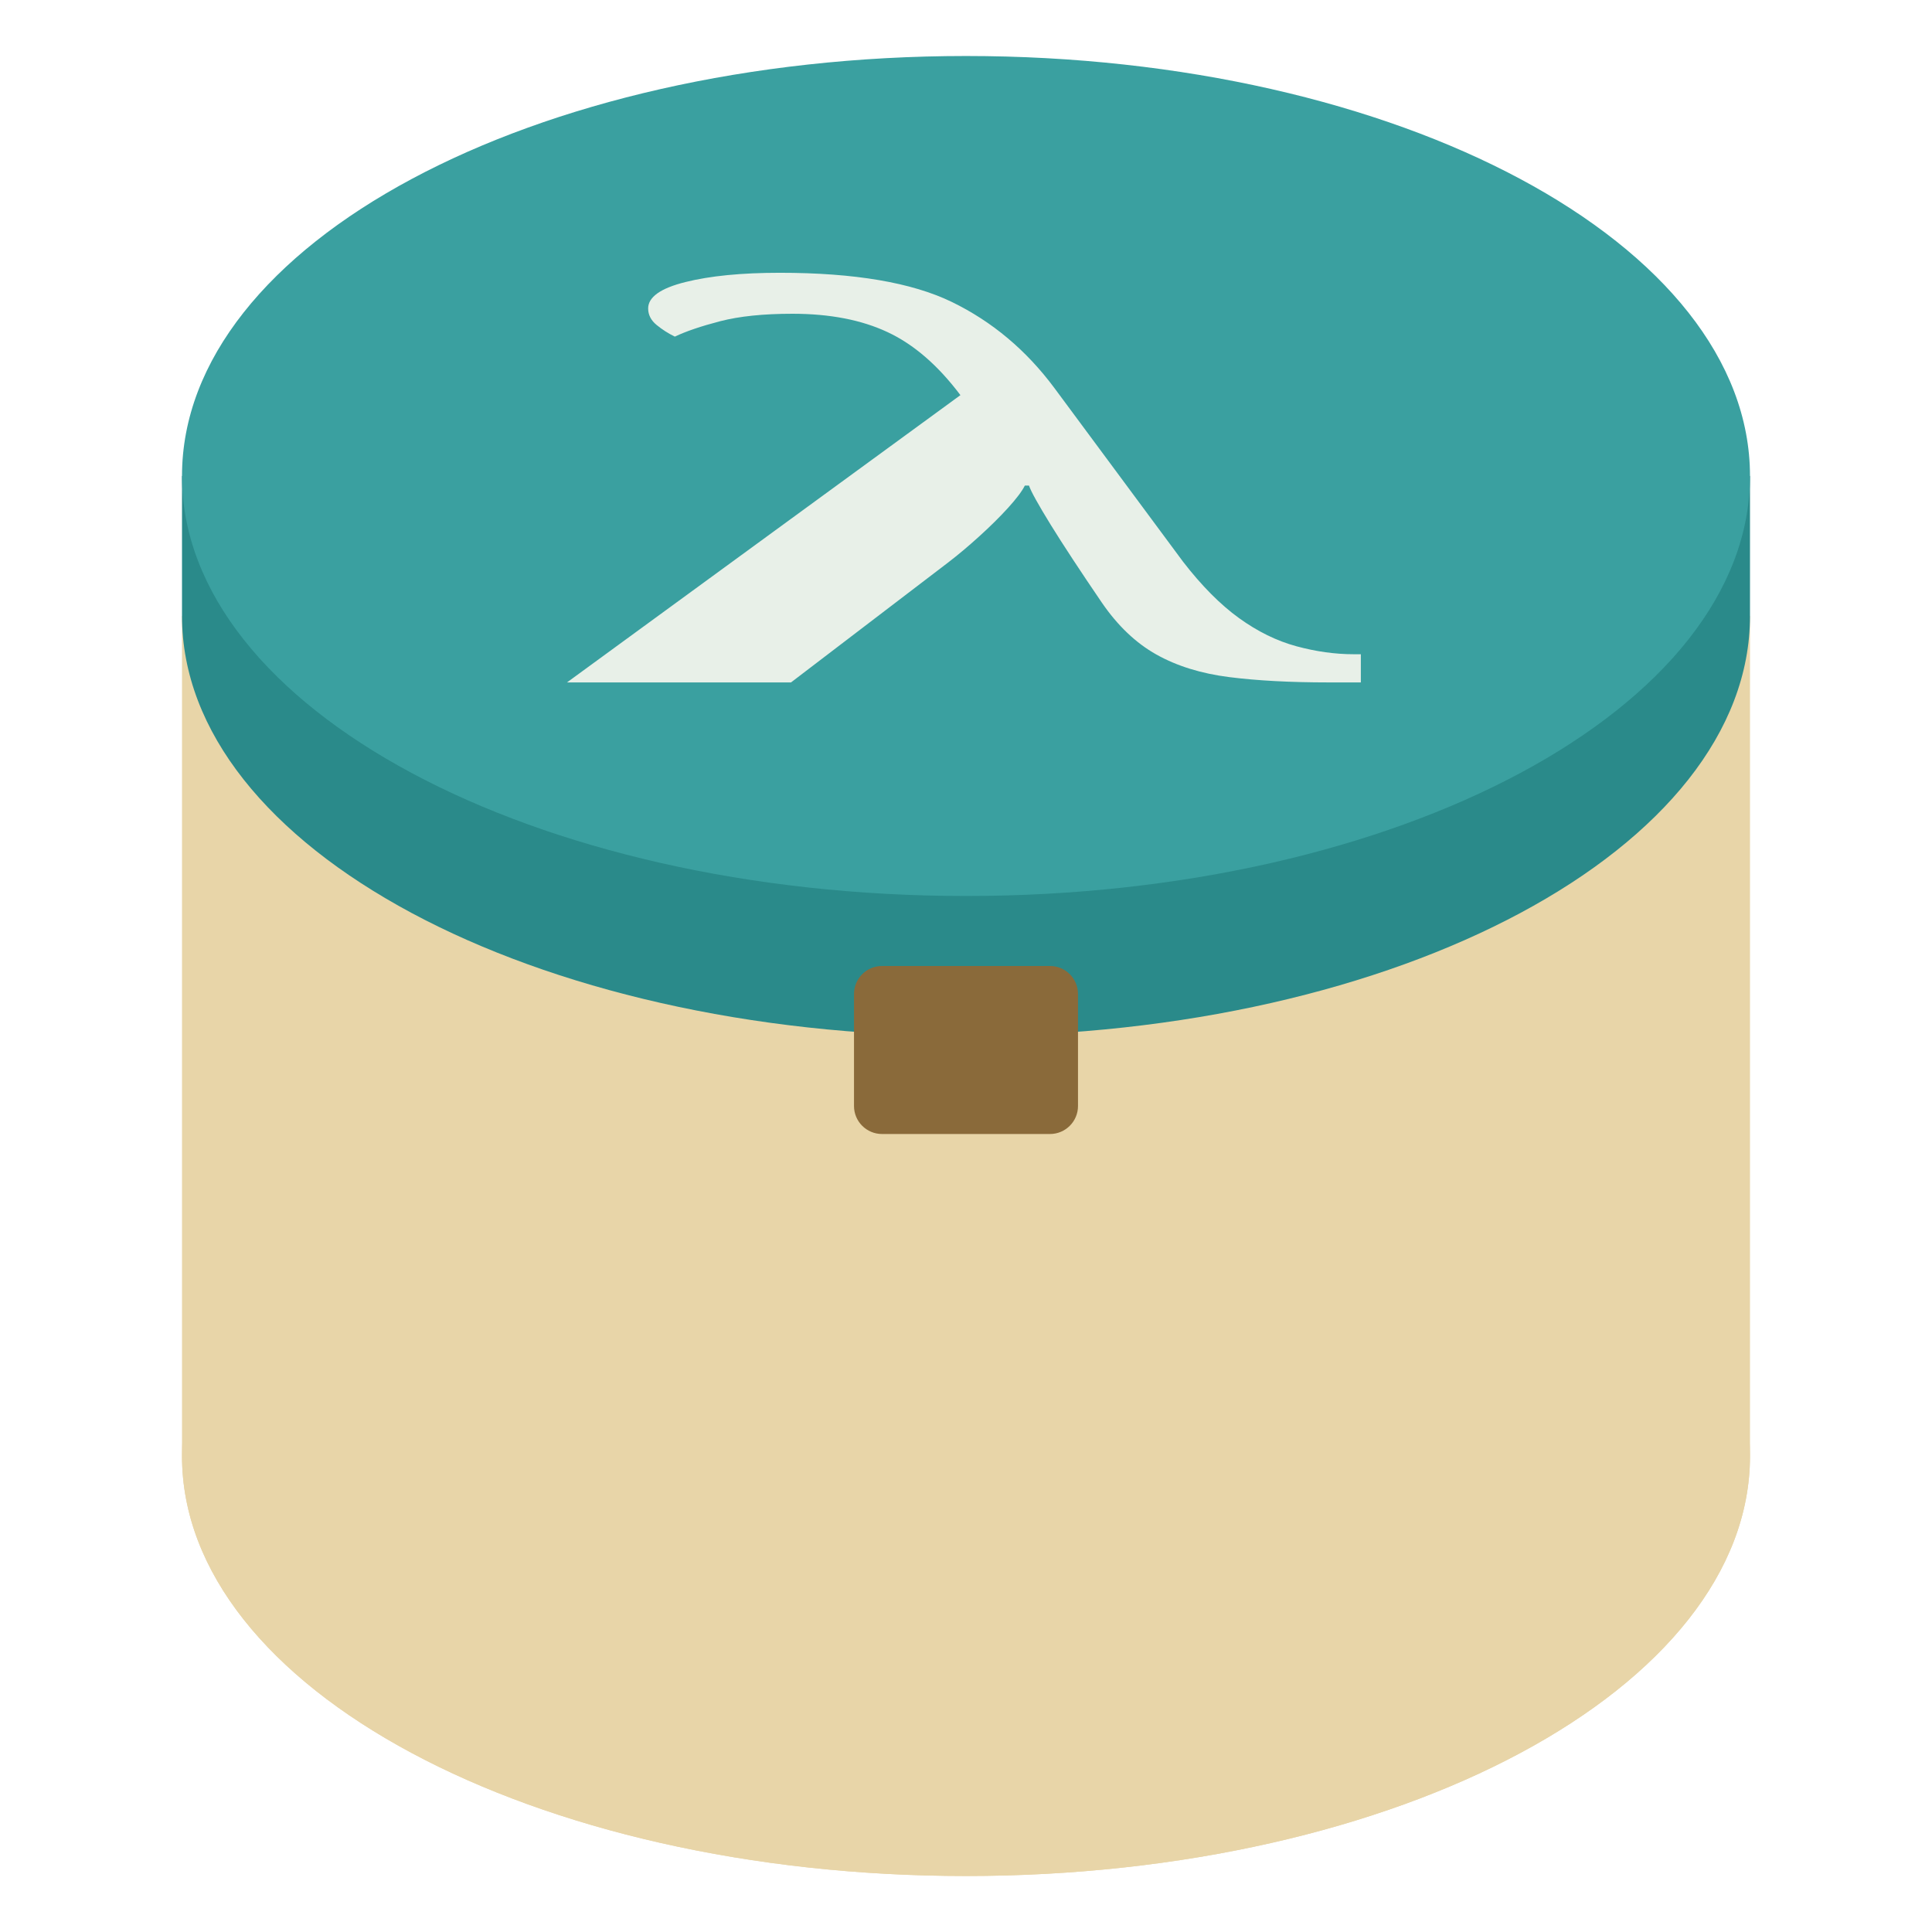
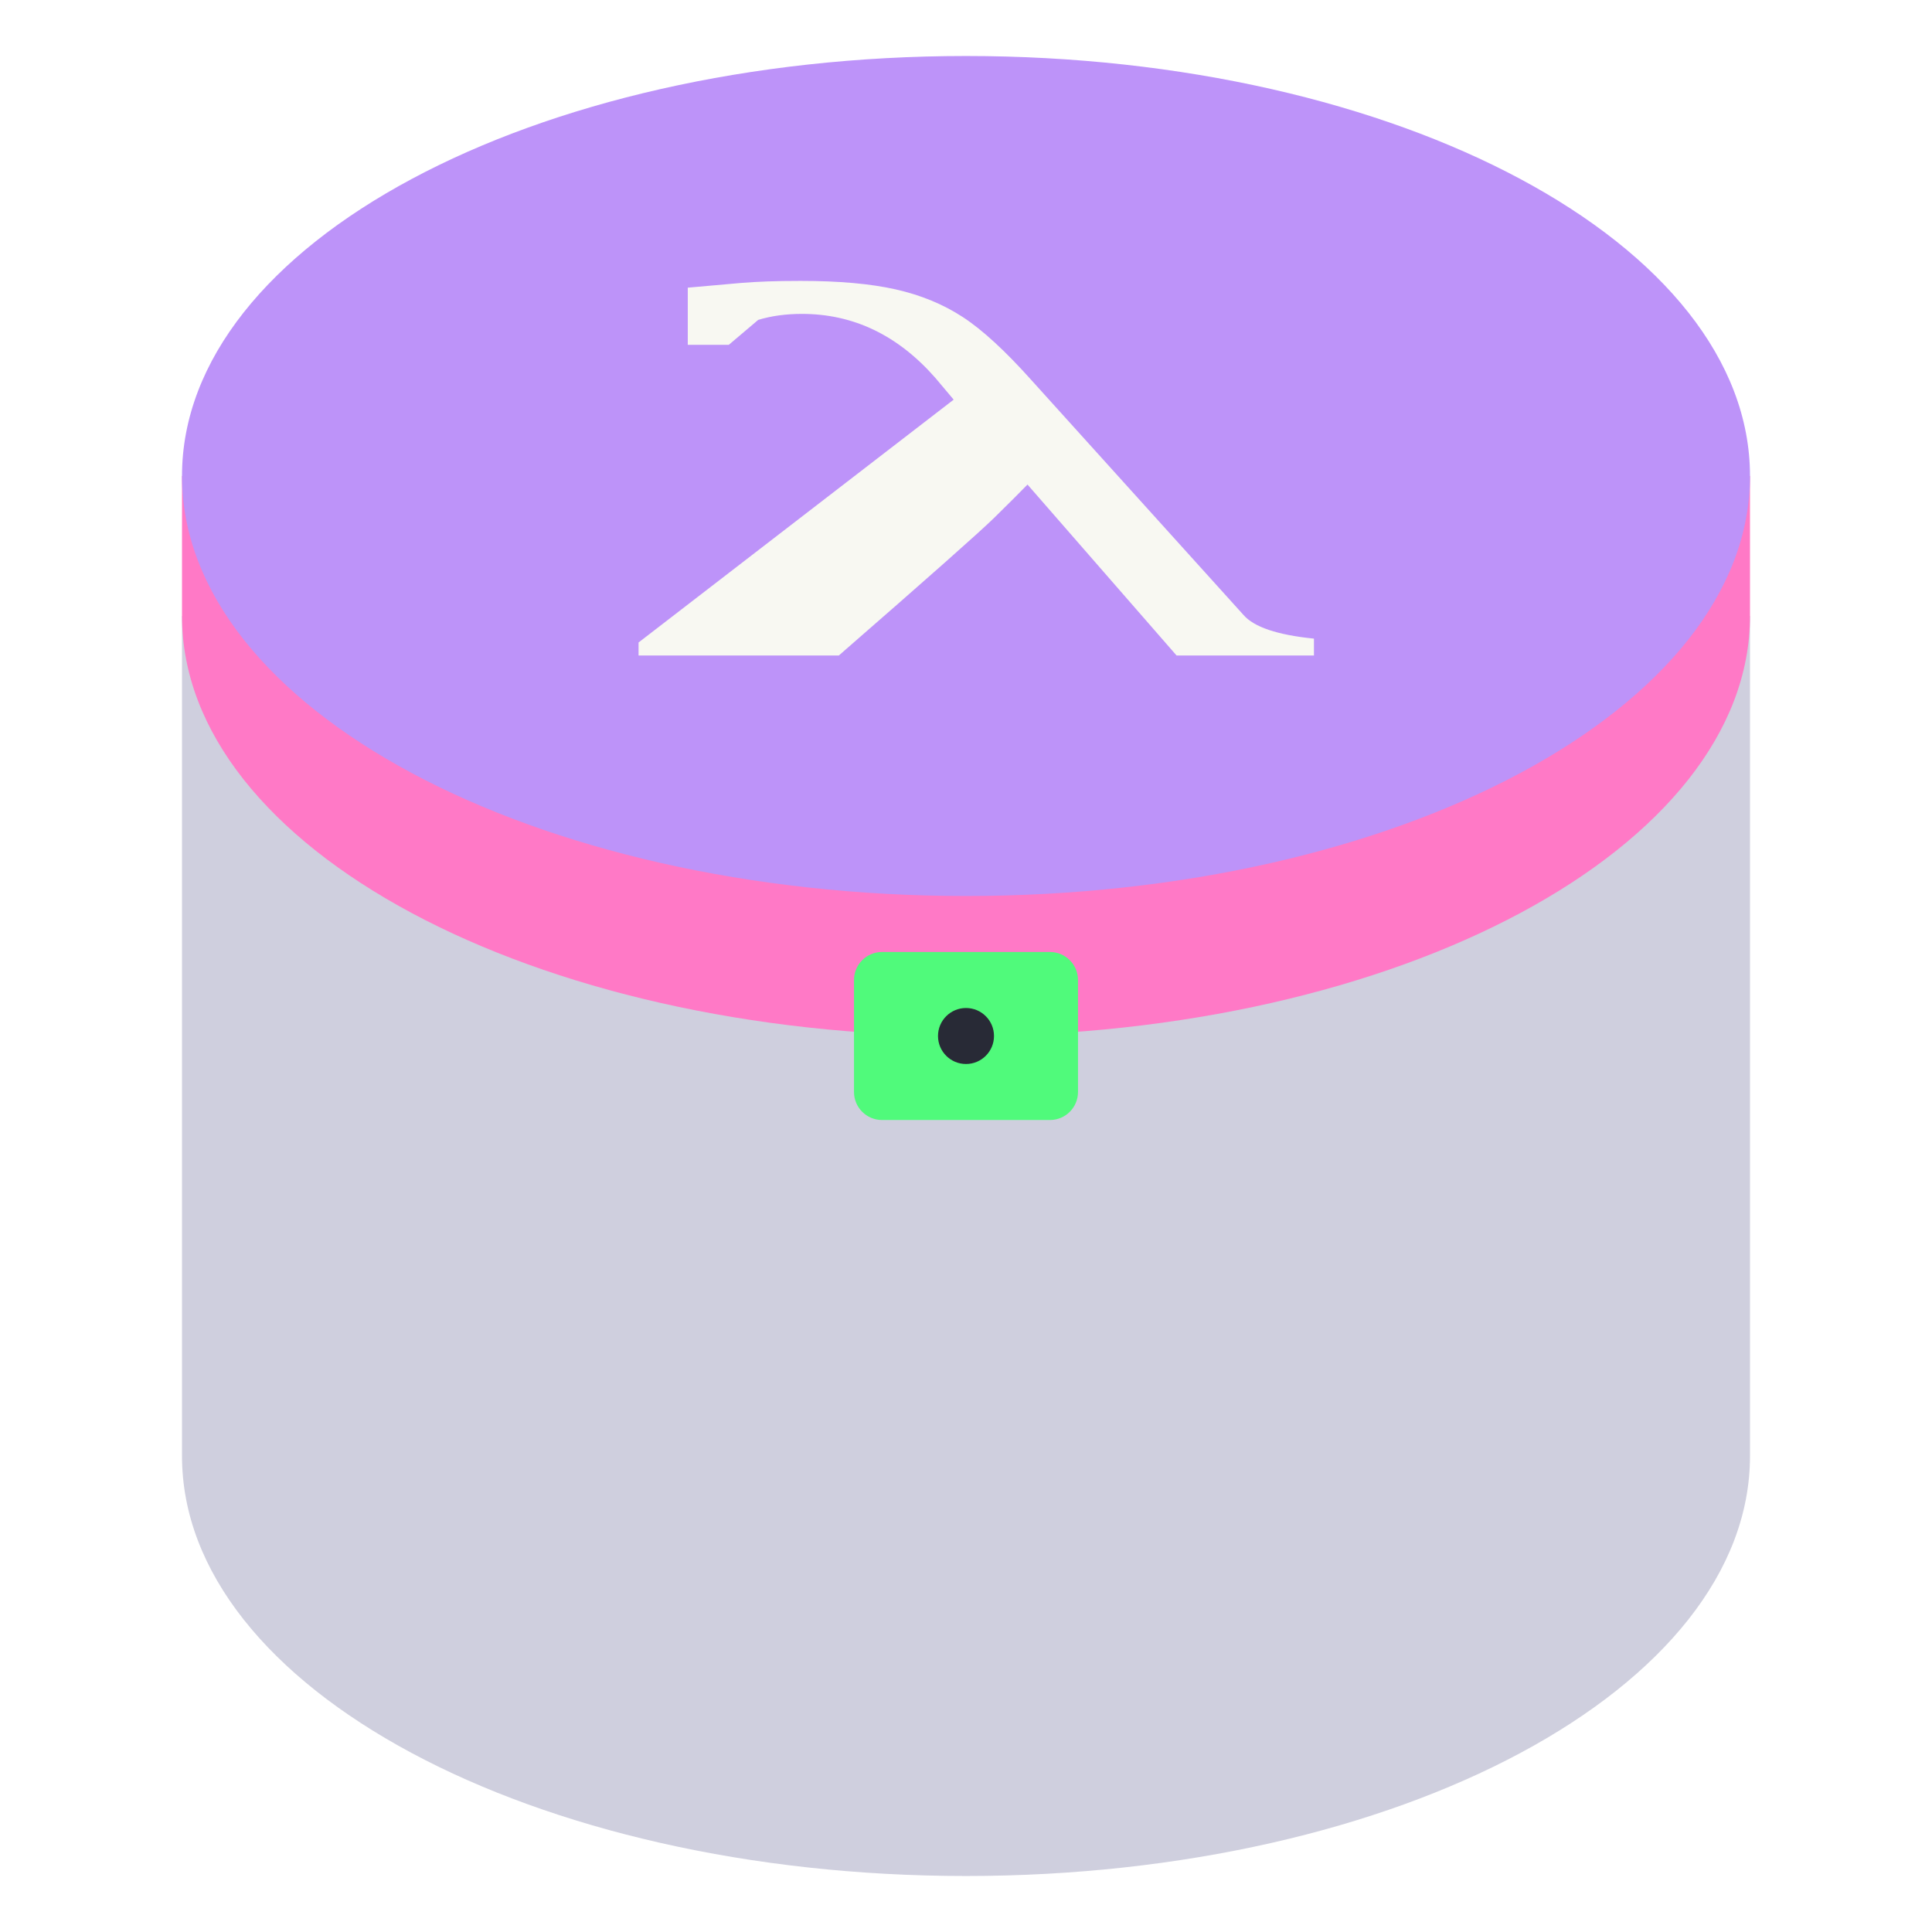
<svg xmlns="http://www.w3.org/2000/svg" viewBox="136 162 240 276" width="512" height="512">
-   <path d="M 144 250 L 144 370 A 112 60 0 0 0 368 370 L 368 250 Z" fill="#e8d5a8" />
-   <ellipse cx="256" cy="370" rx="112" ry="60" fill="#e8d5a8" />
-   <path d="M 144 230 L 144 250 A 112 60 0 0 0 368 250 L 368 230 Z" fill="#2a8a8a" />
-   <ellipse cx="256" cy="230" rx="112" ry="60" fill="#3aa0a0" />
+   <path d="M 144 250 L 144 370 A 112 60 0 0 0 368 370 L 368 250 Z" fill="#cfcfde" />
+   <path d="M 144 230 L 144 250 A 112 60 0 0 0 368 250 L 368 230 Z" fill="#ff79c6" />
+   <ellipse cx="256" cy="230" rx="112" ry="60" fill="#bd93f9" />
  <g transform="matrix(1 0 0 0.38 0 142.6)">
-     <text x="256" y="230" text-anchor="middle" dominant-baseline="central" font-family="Georgia, serif" font-size="200" font-weight="bold" fill="#e8f0e8">λ</text>
+     <text x="256" y="230" text-anchor="middle" dominant-baseline="central" font-family="Georgia, 'Liberation Serif', 'Noto Serif', serif" font-size="200" font-weight="bold" fill="#f8f8f2">λ</text>
  </g>
-   <rect x="240" y="300" width="32" height="24" rx="4" fill="#8a6a3a" />
+   <rect x="240" y="298" width="32" height="24" rx="4" fill="#50fa7b" />
+   <circle cx="256" cy="310" r="4" fill="#282a36" />
</svg>
